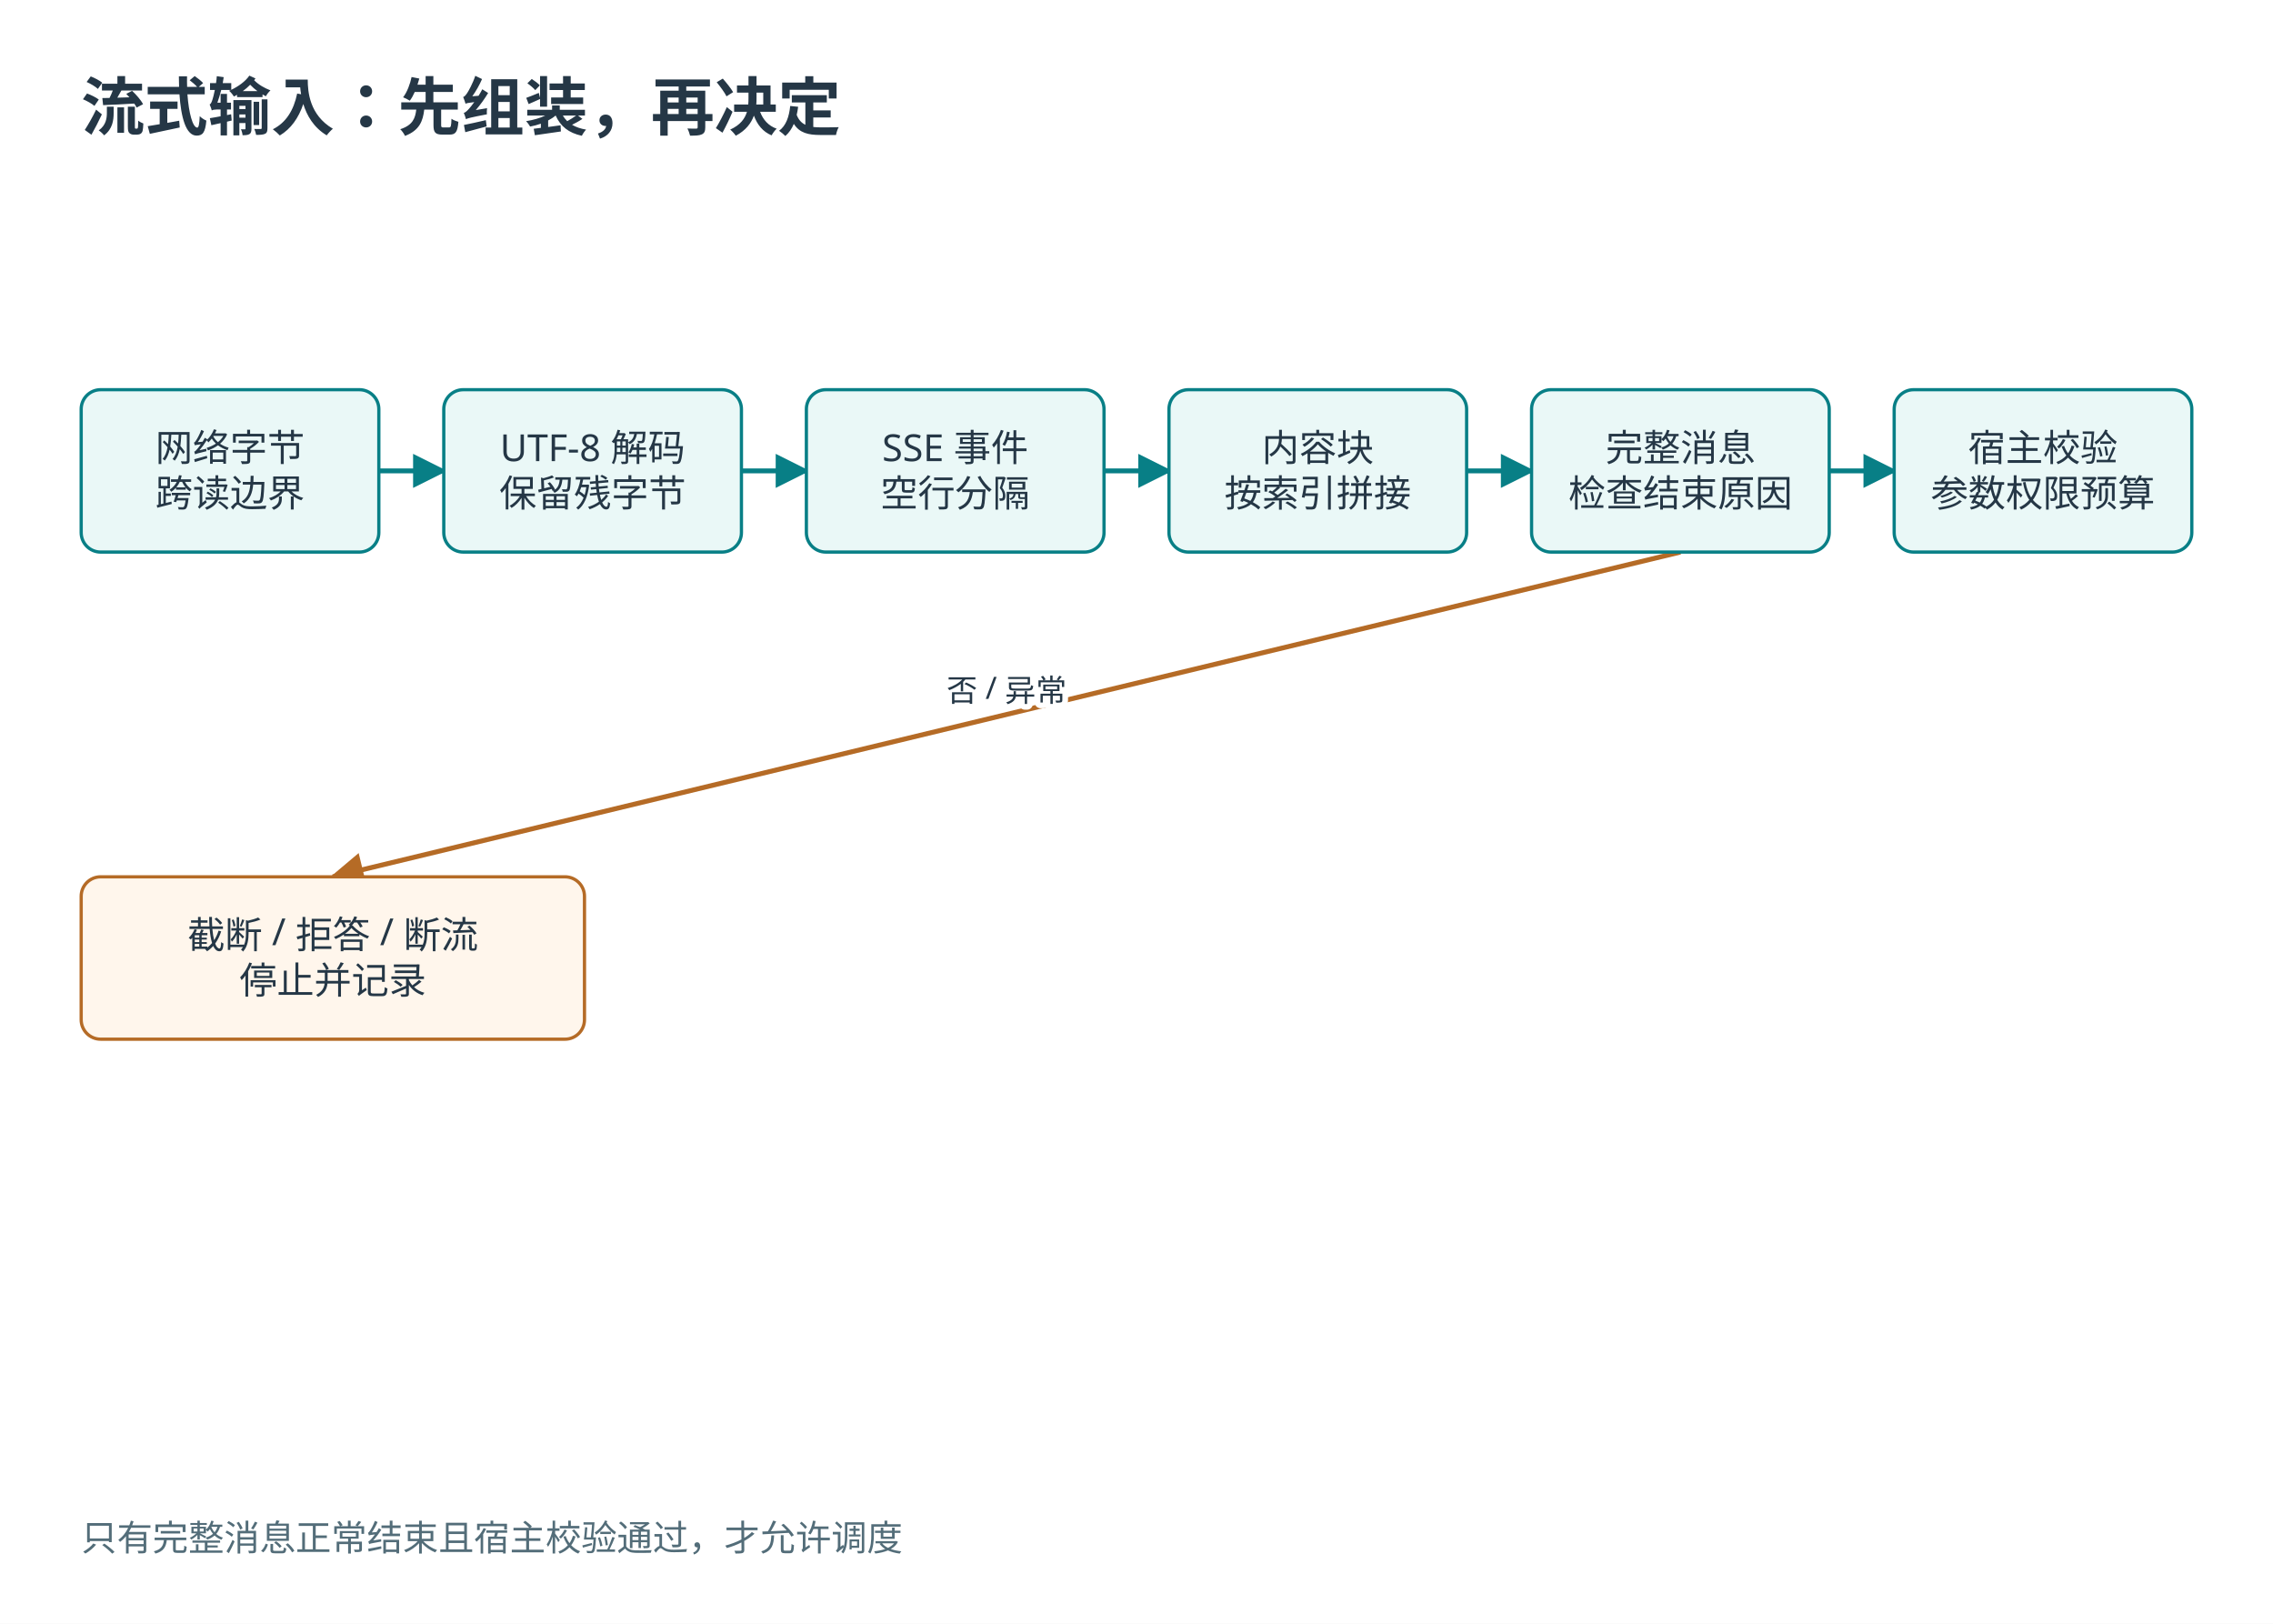
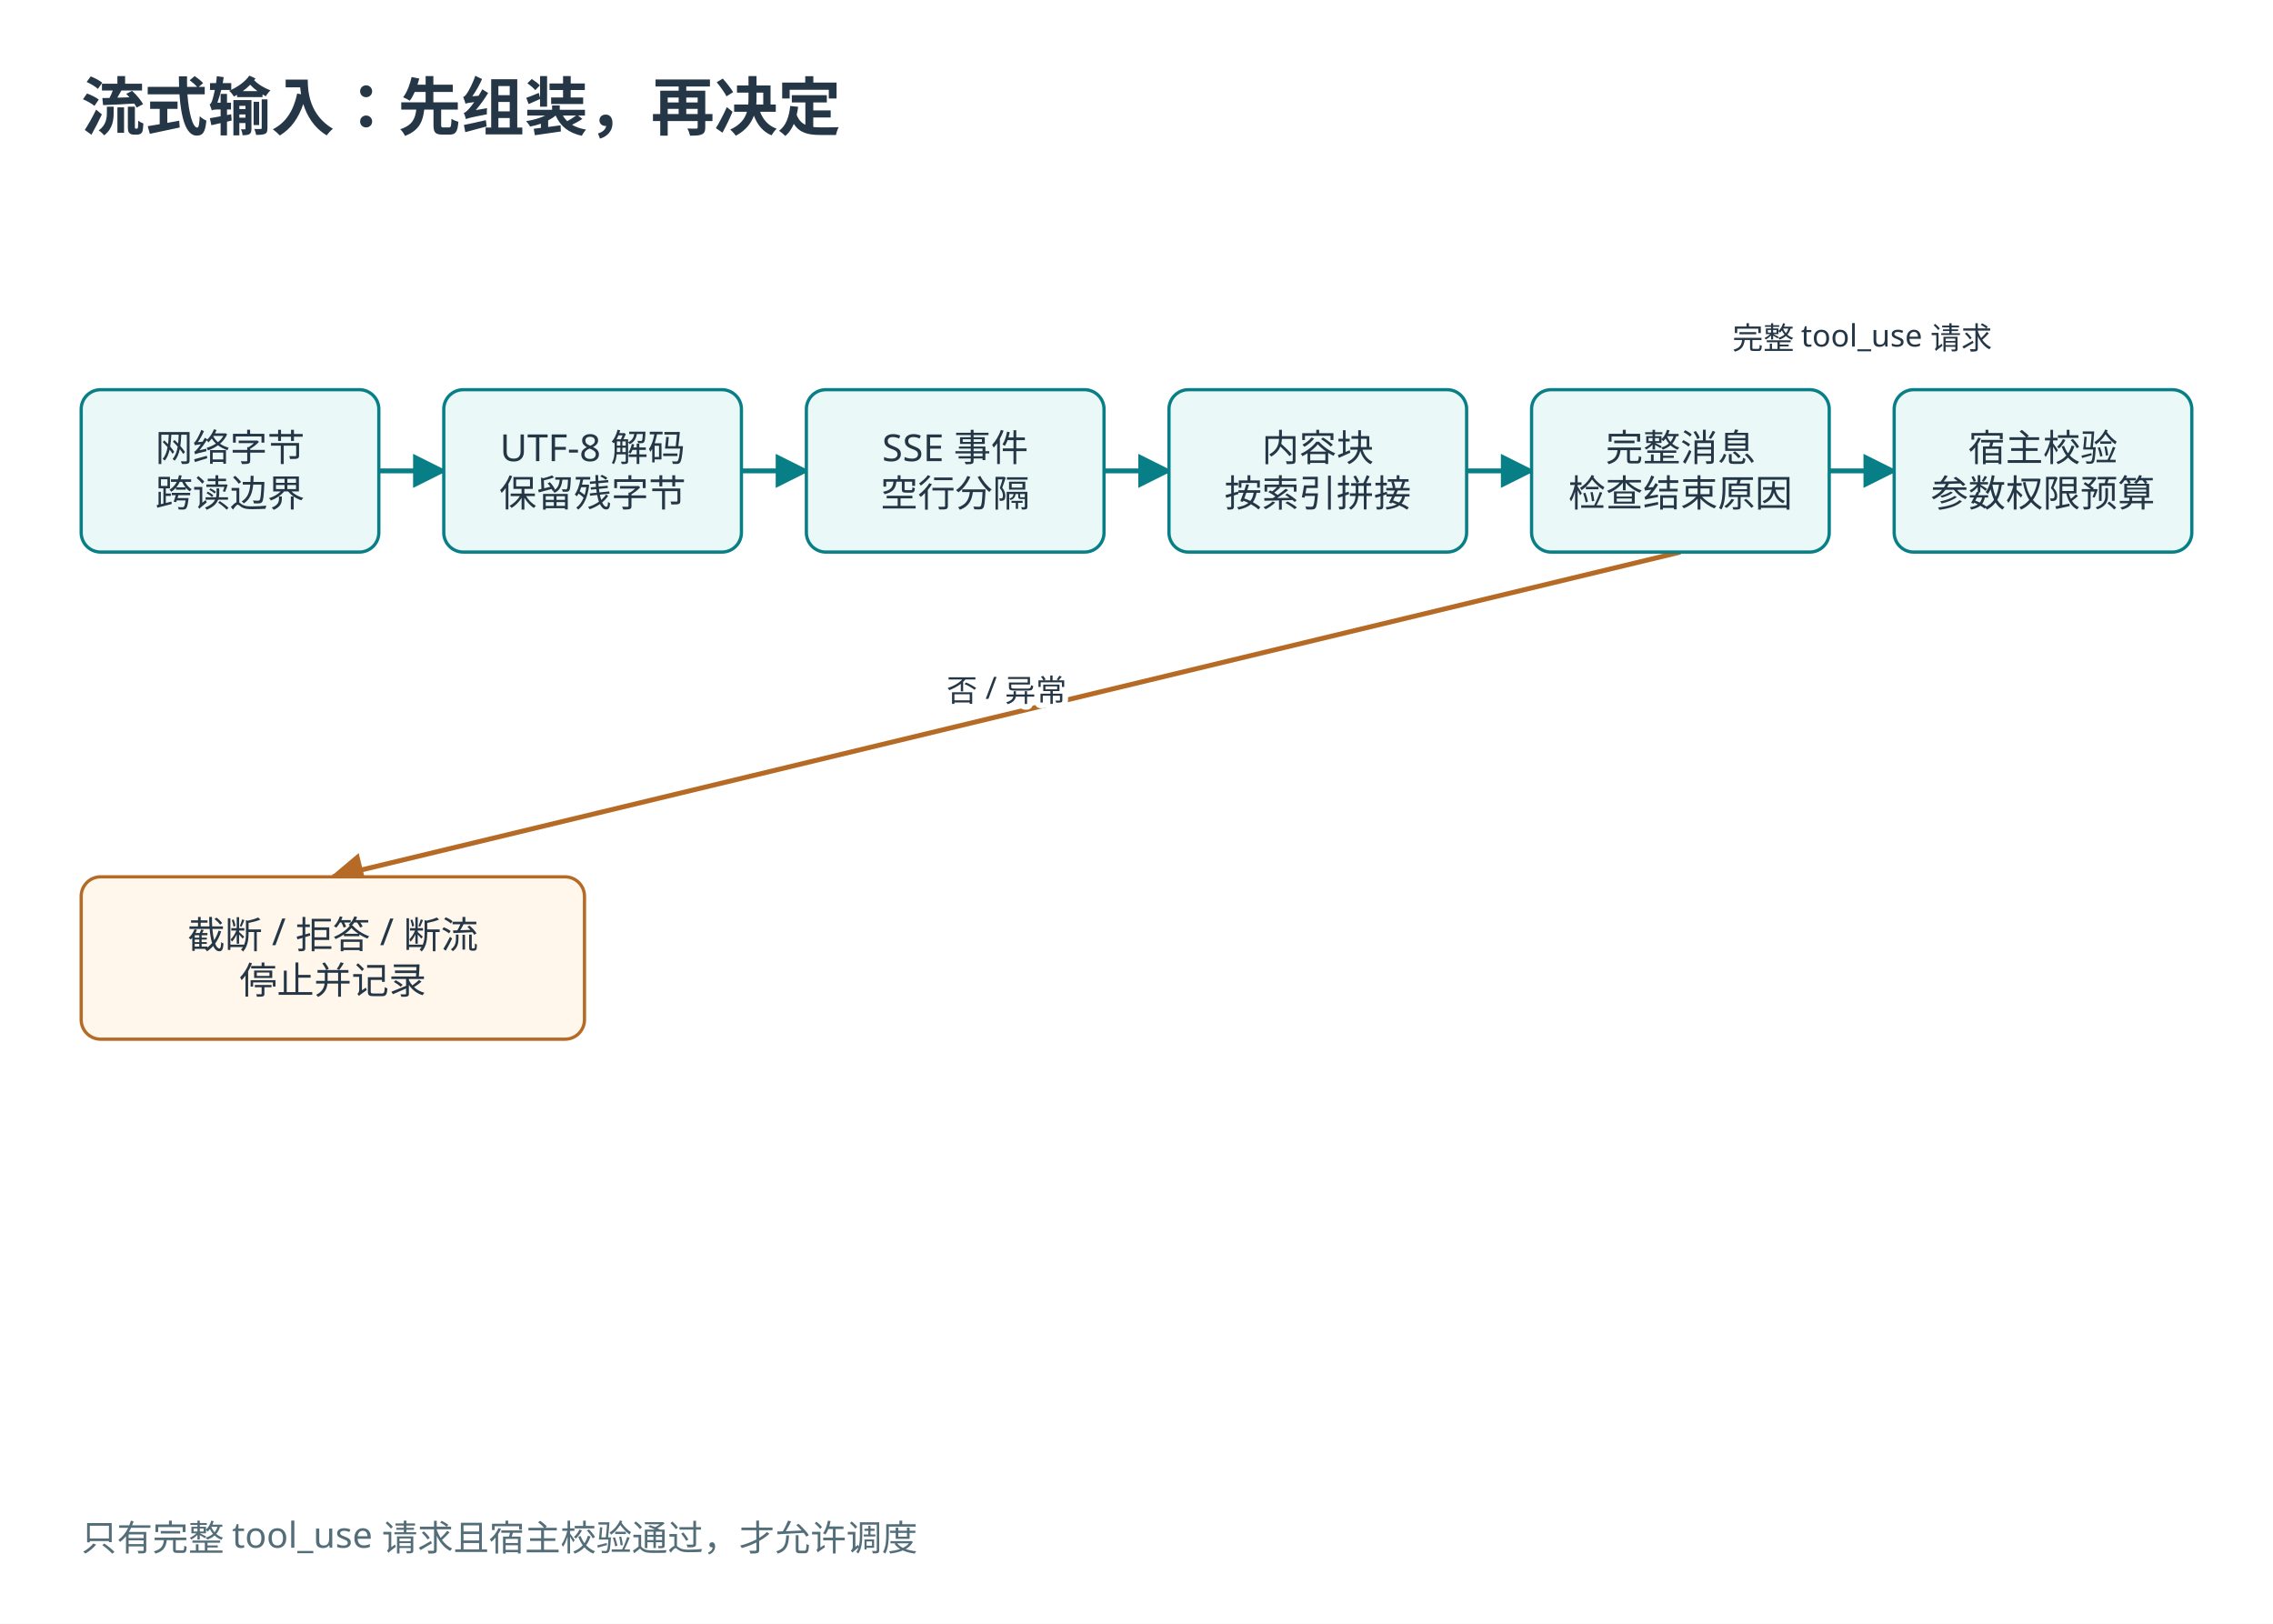
<svg xmlns="http://www.w3.org/2000/svg" id="A13B" viewBox="0 0 1400 1000" role="img" aria-labelledby="A13B-title A13B-desc">
  <defs>
    <marker id="A13B-teal" viewBox="0 0 10 10" refX="9" refY="5" markerWidth="7" markerHeight="7" orient="auto">
      <path d="M0 0 L10 5 L0 10 Z" fill="#087F86" />
    </marker>
    <marker id="A13B-orange" viewBox="0 0 10 10" refX="9" refY="5" markerWidth="7" markerHeight="7" orient="auto">
      <path d="M0 0 L10 5 L0 10 Z" fill="#B56B26" />
    </marker>
    <marker id="A13B-gray" viewBox="0 0 10 10" refX="9" refY="5" markerWidth="7" markerHeight="7" orient="auto">
      <path d="M0 0 L10 5 L0 10 Z" fill="#657987" />
    </marker>
  </defs>
  <style>text{font-family:"PingFang SC","Microsoft YaHei",sans-serif;fill:#253746}.title{font-size:39px;font-weight:700}.label{font-size:25px;font-weight:650}.body{font-size:23px}.note{font-size:22px;fill:#536D79}.arrow-label{font-size:19px;paint-order:stroke;stroke:#fff;stroke-width:7px;stroke-linejoin:round}</style>
  <rect width="1400" height="1000" fill="#fff" />
  <text x="50" y="80" class="title">流式输入：先组装，再决定</text>
  <path d="M 233.333 290 H 273.333" fill="none" stroke="#087F86" stroke-width="3" marker-end="url(#A13B-teal)" />
  <path d="M 456.667 290 H 496.667" fill="none" stroke="#087F86" stroke-width="3" marker-end="url(#A13B-teal)" />
  <path d="M 680.0 290 H 720.0" fill="none" stroke="#087F86" stroke-width="3" marker-end="url(#A13B-teal)" />
  <path d="M 903.333 290 H 943.333" fill="none" stroke="#087F86" stroke-width="3" marker-end="url(#A13B-teal)" />
  <path d="M 1126.667 290 H 1166.667" fill="none" stroke="#087F86" stroke-width="3" marker-end="url(#A13B-teal)" />
+   <text x="1147" y="215" text-anchor="middle" class="arrow-label">完整 tool_use 请求</text>
  <path d="M 1035.0 340 L 205.0 540" fill="none" stroke="#B56B26" stroke-width="3" marker-end="url(#A13B-orange)" />
  <text x="620.0" y="432.0" text-anchor="middle" class="arrow-label">否 / 异常</text>
  <rect x="50.0" y="240" width="183.333" height="100" rx="12" fill="#EAF8F7" stroke="#087F86" stroke-width="2" />
  <text x="141.667" y="284" text-anchor="middle" class="body">网络字节</text>
  <text x="141.667" y="312" text-anchor="middle" class="body">跨读边界</text>
  <rect x="273.333" y="240" width="183.333" height="100" rx="12" fill="#EAF8F7" stroke="#087F86" stroke-width="2" />
  <text x="365" y="284" text-anchor="middle" class="body">UTF-8 解码</text>
  <text x="365" y="312" text-anchor="middle" class="body">保留残字节</text>
  <rect x="496.667" y="240" width="183.333" height="100" rx="12" fill="#EAF8F7" stroke="#087F86" stroke-width="2" />
  <text x="588.333" y="284" text-anchor="middle" class="body">SSE 事件</text>
  <text x="588.333" y="312" text-anchor="middle" class="body">空行分隔</text>
  <rect x="720.0" y="240" width="183.333" height="100" rx="12" fill="#EAF8F7" stroke="#087F86" stroke-width="2" />
  <text x="811.667" y="284" text-anchor="middle" class="body">内容块</text>
  <text x="811.667" y="312" text-anchor="middle" class="body">按索引拼接</text>
  <rect x="943.333" y="240" width="183.333" height="100" rx="12" fill="#EAF8F7" stroke="#087F86" stroke-width="2" />
  <text x="1035.0" y="284" text-anchor="middle" class="body">完整消息</text>
  <text x="1035.0" y="312" text-anchor="middle" class="body">检查结束原因</text>
  <rect x="1166.667" y="240" width="183.333" height="100" rx="12" fill="#EAF8F7" stroke="#087F86" stroke-width="2" />
  <text x="1258.333" y="284" text-anchor="middle" class="body">宿主校验</text>
  <text x="1258.333" y="312" text-anchor="middle" class="body">参数权限预算</text>
  <rect x="50" y="540" width="310" height="100" rx="12" fill="#FFF6EC" stroke="#B56B26" stroke-width="2" />
  <text x="205.0" y="584" text-anchor="middle" class="body">截断 / 拒答 / 断流</text>
  <text x="205.0" y="612" text-anchor="middle" class="body">停止并记录</text>
-   <text x="50" y="955" class="note">只有完整消息正常结束且宿主校验通过，才允许调度</text>
+   <text x="50" y="955" class="note">只有完整 tool_use 请求且宿主校验通过，才允许调度</text>
</svg>
